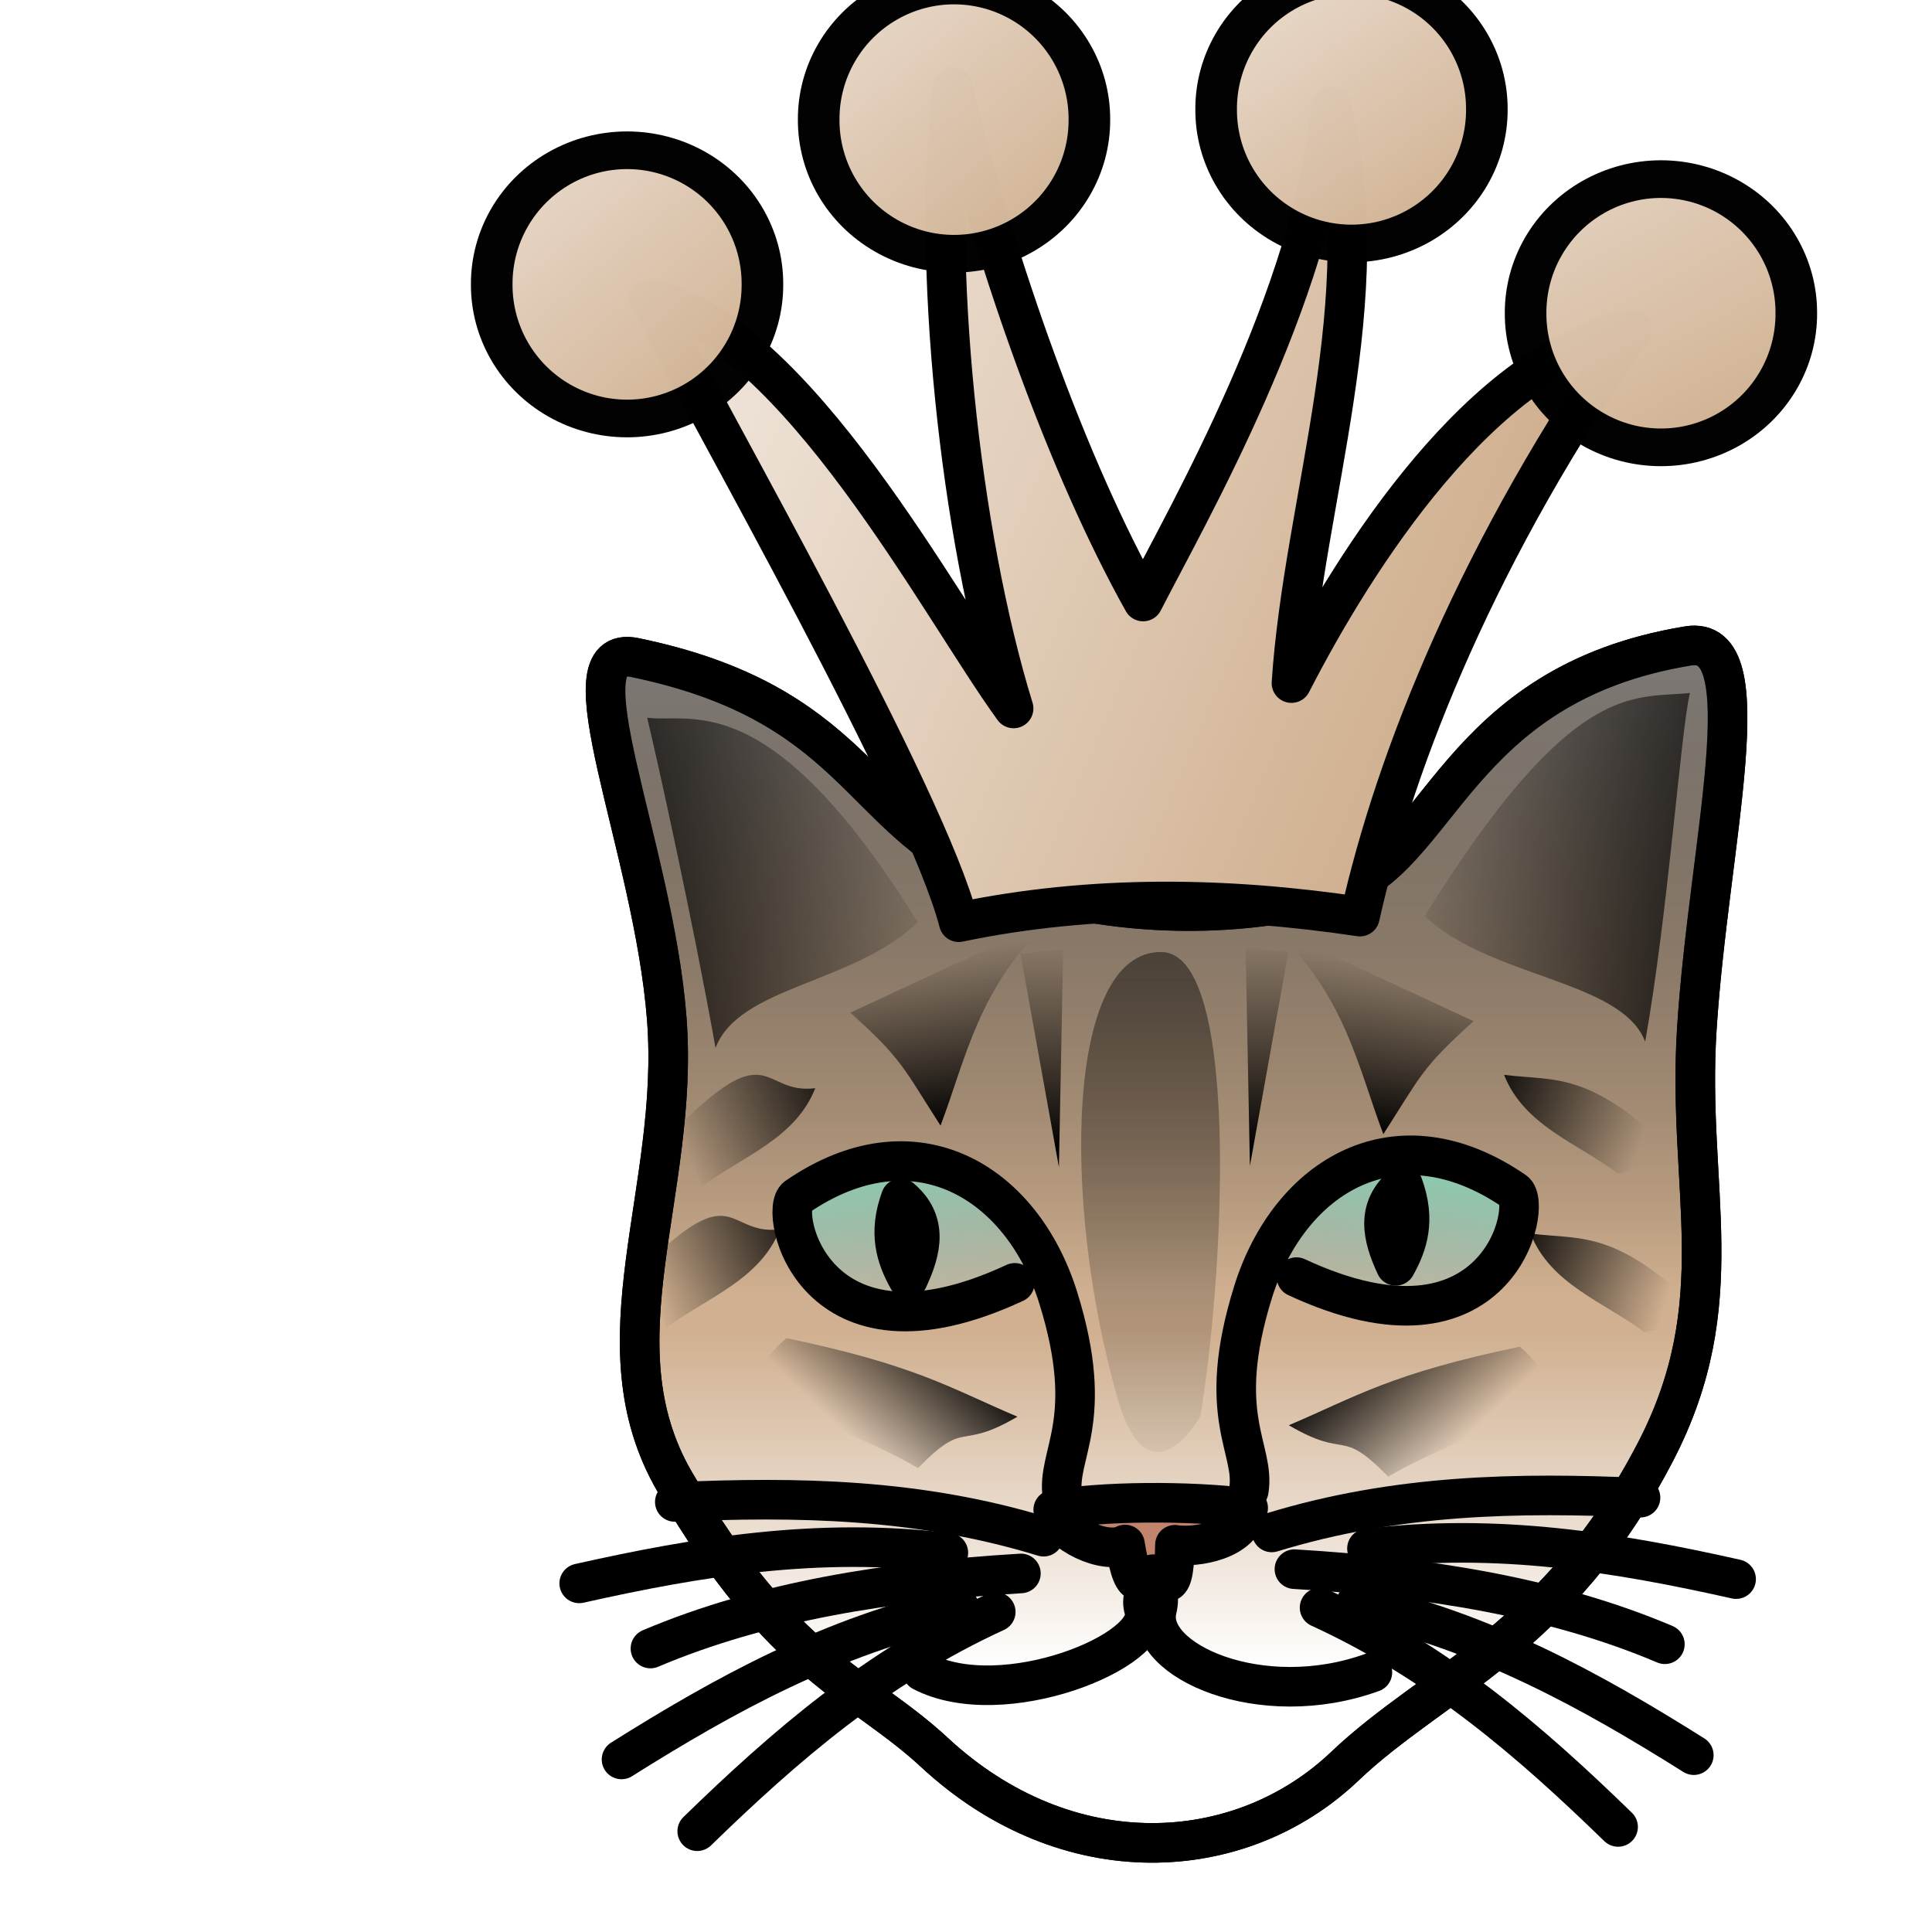
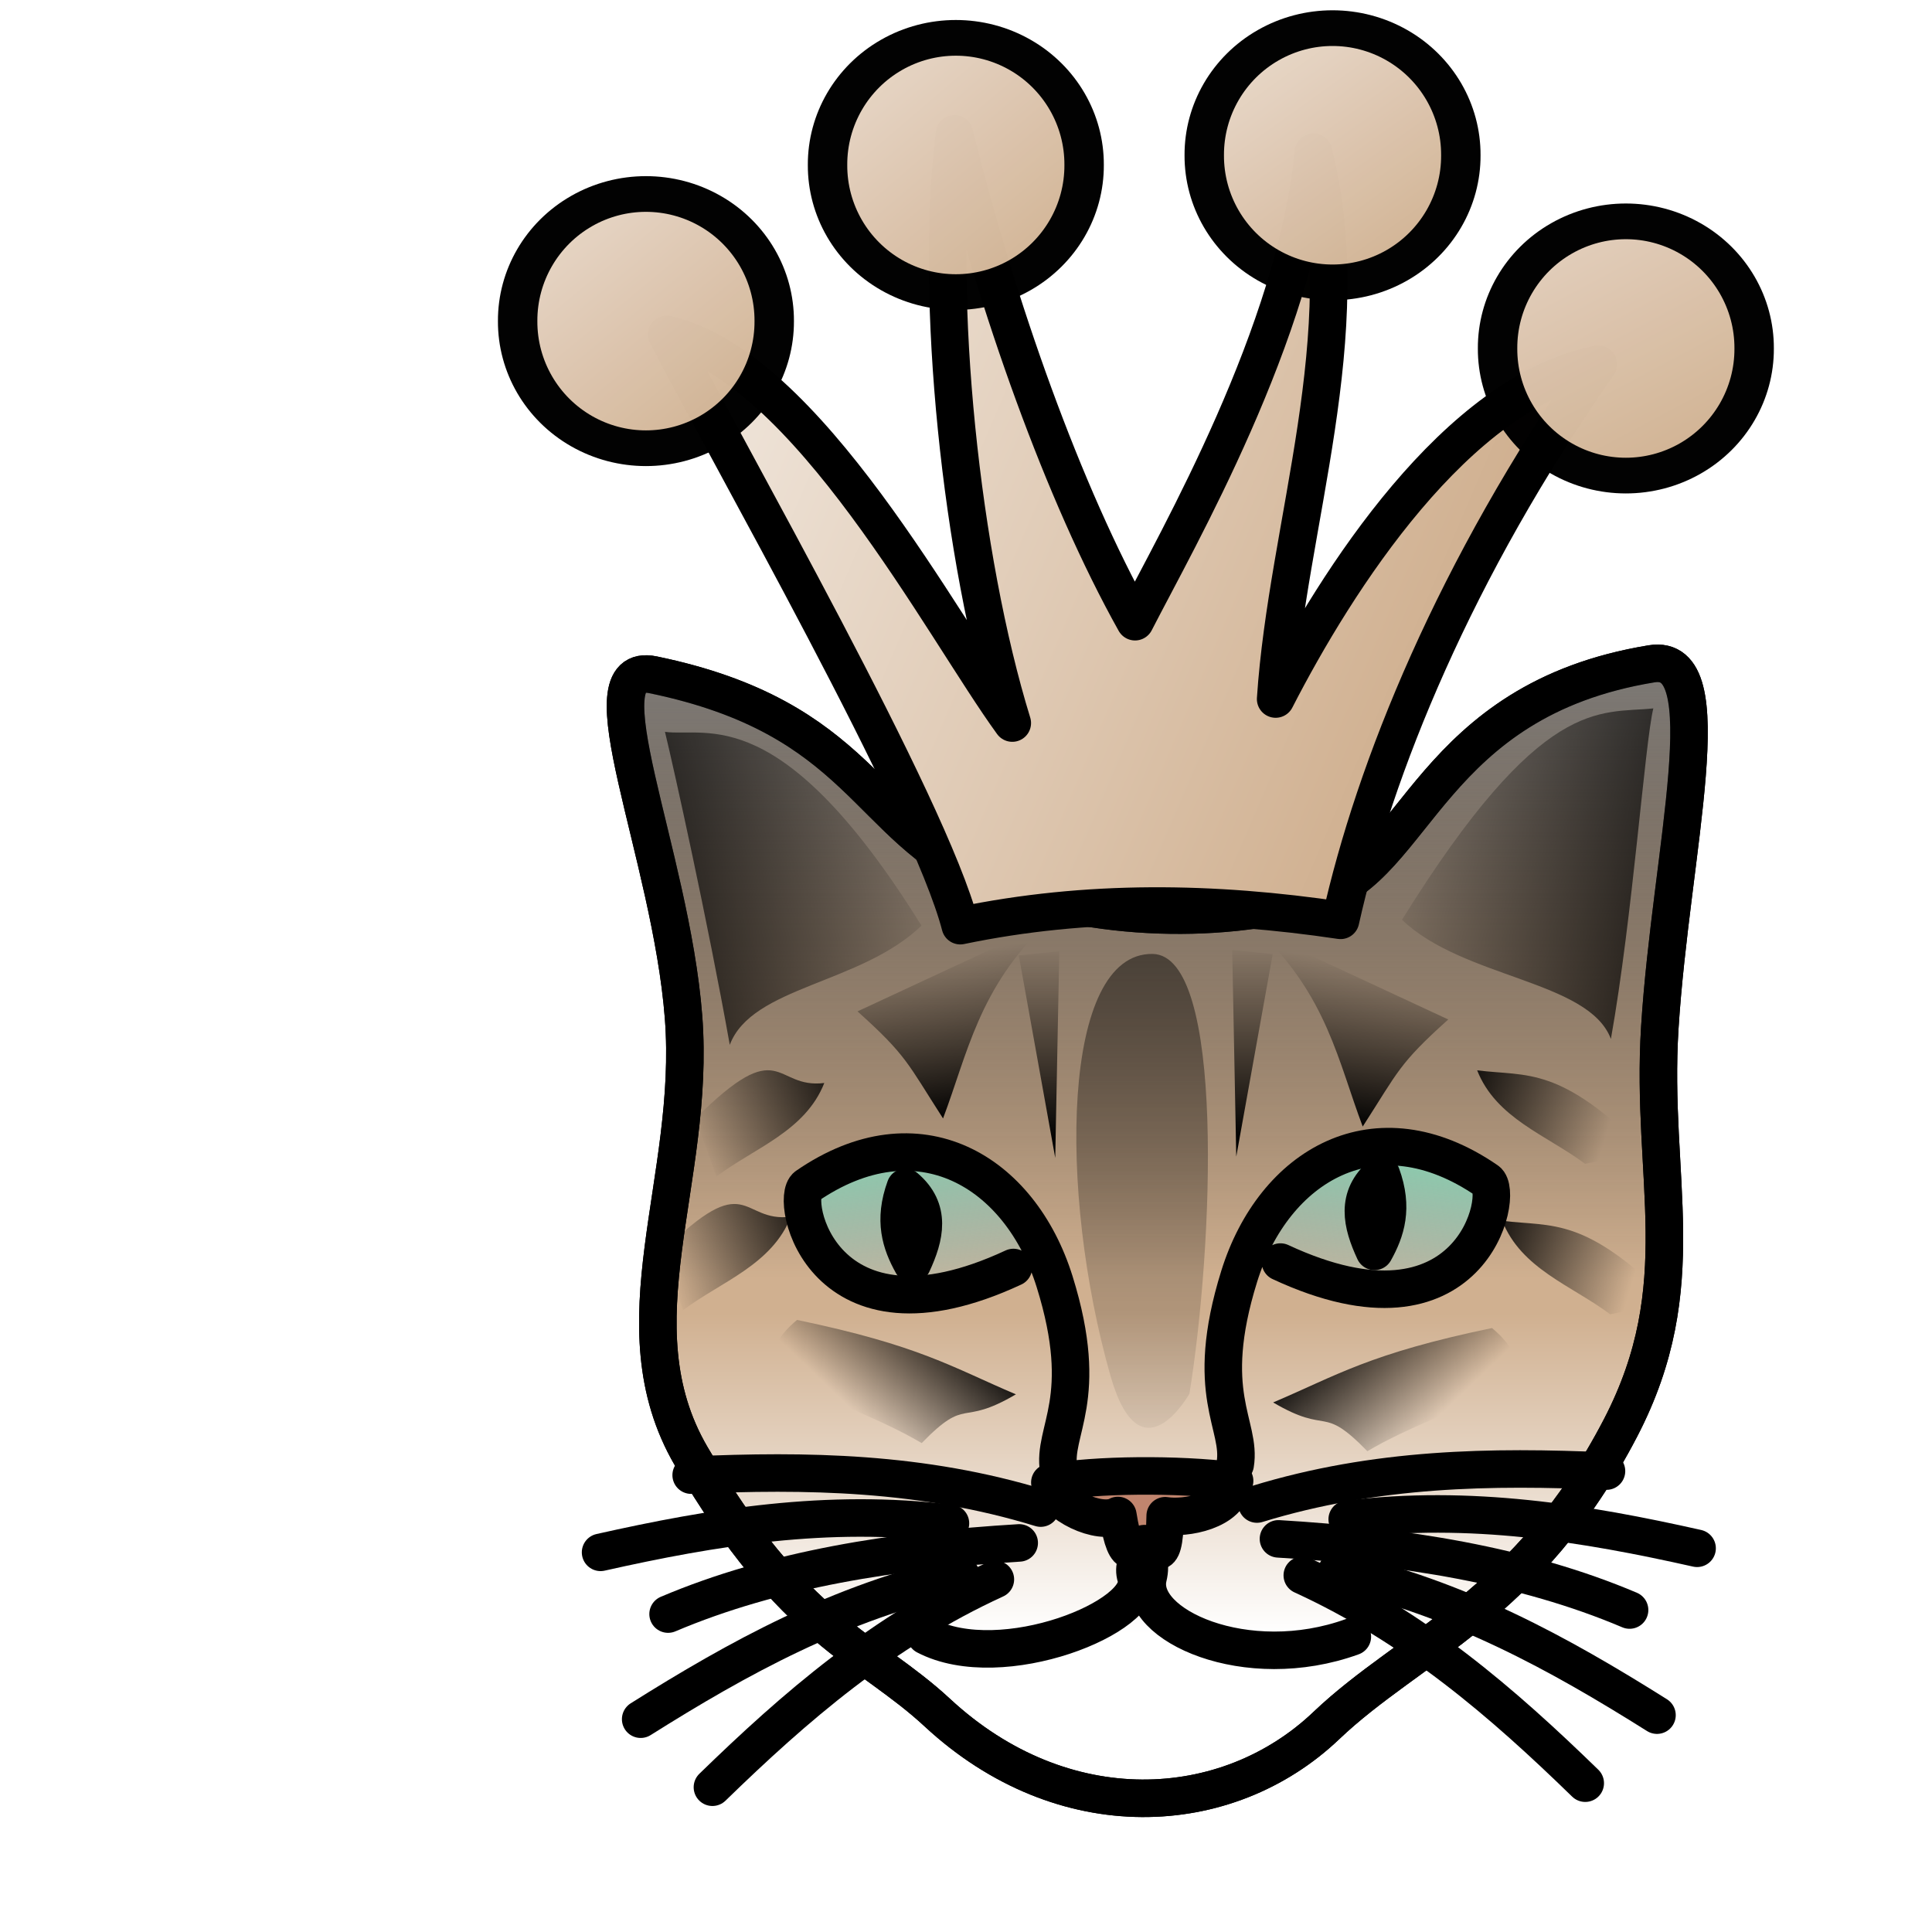
- <svg xmlns="http://www.w3.org/2000/svg" xmlns:xlink="http://www.w3.org/1999/xlink" overflow="hidden" viewBox="-39 101 781 781" id="svg36220" version="1.0">
+ <svg xmlns="http://www.w3.org/2000/svg" xmlns:xlink="http://www.w3.org/1999/xlink" overflow="hidden" viewBox="-61 79 824 824" id="svg36220" version="1.0">
  <defs id="defs36222">
    <linearGradient xlink:href="#linearGradient2507" id="linearGradient3296" gradientUnits="userSpaceOnUse" x1="472.81" y1="747.087" x2="472.81" y2="566.33" gradientTransform="matrix(0.756161,0,0,0.756161,75.05315,210.993)" />
    <linearGradient id="linearGradient3284">
      <stop style="stop-color:#808080;stop-opacity:1;" offset="0" id="stop3286" />
      <stop style="stop-color:#000000;stop-opacity:0;" offset="1" id="stop3288" />
    </linearGradient>
    <linearGradient xlink:href="#linearGradient3284" id="linearGradient3290" x1="466.629" y1="160.42" x2="466.629" y2="546.33" gradientUnits="userSpaceOnUse" gradientTransform="matrix(0.756161,0,0,0.756161,75.05315,210.993)" />
    <linearGradient xlink:href="#linearGradient3268" id="linearGradient3278" gradientUnits="userSpaceOnUse" x1="337.506" y1="472.642" x2="352.788" y2="578.182" gradientTransform="matrix(-0.756161,0,0,0.756161,780.8124,212.2532)" />
    <linearGradient id="linearGradient3268">
      <stop style="stop-color:#8accae;stop-opacity:1;" offset="0" id="stop3270" />
      <stop style="stop-color:#9fc1cd;stop-opacity:0;" offset="1" id="stop3272" />
    </linearGradient>
    <linearGradient xlink:href="#linearGradient3268" id="linearGradient3274" x1="337.506" y1="472.642" x2="352.788" y2="578.182" gradientUnits="userSpaceOnUse" gradientTransform="matrix(0.756161,0,0,0.756161,75.05315,210.993)" />
    <linearGradient xlink:href="#linearGradient2305" id="linearGradient2313" x1="2087.14" y1="-485" x2="2033.252" y2="-862.516" gradientUnits="userSpaceOnUse" gradientTransform="matrix(0.183292,0,0,0.183292,-37.59295,644.9137)" />
    <linearGradient xlink:href="#linearGradient2305" id="linearGradient2311" x1="2394.735" y1="-485" x2="2394.735" y2="-938.333" gradientUnits="userSpaceOnUse" gradientTransform="matrix(0.183292,0,0,0.183292,-56.78415,654.4007)" />
    <linearGradient xlink:href="#linearGradient2305" id="linearGradient2317" gradientUnits="userSpaceOnUse" gradientTransform="matrix(1.789056e-2,-0.182416,0.182416,1.789056e-2,313.9475,1049.615)" x1="2470.081" y1="-364.988" x2="2309.711" y2="-733.761" />
    <linearGradient xlink:href="#linearGradient2305" id="linearGradient2323" gradientUnits="userSpaceOnUse" x1="2234.743" y1="-614.407" x2="1987.283" y2="-832.365" gradientTransform="matrix(7.348649e-3,-0.183144,0.183144,7.348649e-3,445.9202,1055.748)" />
    <linearGradient xlink:href="#linearGradient2305" id="linearGradient2333" gradientUnits="userSpaceOnUse" x1="2087.14" y1="-485" x2="2033.252" y2="-862.516" gradientTransform="matrix(-0.183292,0,0,0.183292,899.0042,648.3699)" />
    <linearGradient xlink:href="#linearGradient2305" id="linearGradient2335" gradientUnits="userSpaceOnUse" gradientTransform="matrix(-0.183292,0,0,0.183292,912.11,653.8599)" x1="2394.735" y1="-485" x2="2394.735" y2="-938.333" />
    <linearGradient xlink:href="#linearGradient2305" id="linearGradient2337" gradientUnits="userSpaceOnUse" gradientTransform="matrix(-1.789056e-2,-0.182416,-0.182416,1.789056e-2,542.0623,1051.342)" x1="2437.968" y1="-388.633" x2="2293.654" y2="-745.584" />
    <linearGradient xlink:href="#linearGradient2305" id="linearGradient2339" gradientUnits="userSpaceOnUse" gradientTransform="matrix(-7.348649e-3,-0.183144,-0.183144,7.348649e-3,408.3617,1059.204)" x1="2234.743" y1="-614.407" x2="1987.283" y2="-832.365" />
    <linearGradient xlink:href="#linearGradient2305" id="linearGradient2363" gradientUnits="userSpaceOnUse" x1="1647.14" y1="-382.909" x2="2633.252" y2="-582.909" gradientTransform="matrix(0.165748,0,0,0.165748,-92.29475,551.9784)" />
    <linearGradient xlink:href="#linearGradient2305" id="linearGradient2367" gradientUnits="userSpaceOnUse" gradientTransform="matrix(-0.165748,0,0,0.165748,961.2668,549.4578)" x1="1647.14" y1="-382.909" x2="2633.252" y2="-582.909" />
    <linearGradient xlink:href="#linearGradient2305" id="linearGradient3256" gradientUnits="userSpaceOnUse" gradientTransform="matrix(0.180961,-2.913348e-2,-2.913348e-2,-0.180961,-20.04205,512.7488)" x1="2653.51" y1="1167.897" x2="2228.905" y2="-1469.516" />
    <linearGradient xlink:href="#linearGradient2305" id="linearGradient3260" gradientUnits="userSpaceOnUse" gradientTransform="matrix(-1.789056e-2,-0.182416,-0.182416,1.789056e-2,531.3686,987.1804)" x1="2437.968" y1="-388.633" x2="2293.654" y2="-745.584" />
    <linearGradient id="linearGradient2305">
      <stop style="stop-color:#000000;stop-opacity:1;" offset="0" id="stop2307" />
      <stop style="stop-color:#000000;stop-opacity:0;" offset="1" id="stop2309" />
    </linearGradient>
    <linearGradient xlink:href="#linearGradient2305" id="linearGradient3264" gradientUnits="userSpaceOnUse" gradientTransform="matrix(1.789056e-2,-0.182416,0.182416,1.789056e-2,328.2058,992.5824)" x1="2470.081" y1="-364.988" x2="2309.711" y2="-733.761" />
    <linearGradient id="linearGradient2507">
      <stop style="stop-color:#ffffff;stop-opacity:1" offset="0" id="stop2509" />
      <stop style="stop-color:#d0b090;stop-opacity:1" offset="1" id="stop2511" />
    </linearGradient>
    <linearGradient xlink:href="#linearGradient2507" id="linearGradient9438" x1="-240.841" y1="-81.381" x2="646.936" y2="602.714" gradientUnits="userSpaceOnUse" gradientTransform="matrix(0.380108,0,0,0.68227,261.5544,56.44376)" />
    <linearGradient xlink:href="#linearGradient2507" id="linearGradient10327" x1="-26.298" y1="119.283" x2="128.884" y2="288.968" gradientUnits="userSpaceOnUse" />
    <linearGradient xlink:href="#linearGradient2507" id="linearGradient1334" gradientUnits="userSpaceOnUse" x1="-30.319" y1="123.723" x2="127.463" y2="290.538" />
    <linearGradient xlink:href="#linearGradient2507" id="linearGradient1338" gradientUnits="userSpaceOnUse" x1="-4.185" y1="121.503" x2="126.041" y2="285.828" />
    <linearGradient xlink:href="#linearGradient2507" id="linearGradient1342" gradientUnits="userSpaceOnUse" x1="-18.257" y1="54.898" x2="120.355" y2="290.538" />
  </defs>
  <g id="layer1">
    <path style="fill:url(#linearGradient3296);fill-opacity:1;fill-rule:evenodd;stroke:#000000;stroke-width:16;stroke-linecap:round;stroke-linejoin:round;stroke-miterlimit:4;stroke-dasharray:none;stroke-opacity:1" d="M 358.536,453.552 C 308.377,432.014 306.275,385.126 217.558,366.808 C 186.902,360.479 225.154,442.967 230.535,512.816 C 235.917,582.674 201.018,643.808 233.765,700.037 C 277.284,774.763 309.288,782.075 338.747,809.412 C 392.403,859.204 462.352,855.278 504.691,814.943 C 540.511,780.819 590.834,763.761 630.21,687.907 C 661.716,627.214 642.847,581.71 646.922,517.12 C 651.676,441.775 674.312,357.052 643.386,362.124 C 548.8,377.636 543.141,448.837 501.305,461.205 C 456.732,474.382 399.775,471.259 358.536,453.552 z " id="path3294" />
    <path id="path3280" d="M 358.536,453.552 C 308.377,432.014 306.275,385.126 217.558,366.808 C 186.902,360.479 225.154,442.967 230.535,512.816 C 235.917,582.674 201.018,643.808 233.765,700.037 C 277.284,774.763 309.288,782.075 338.747,809.412 C 392.403,859.204 462.352,855.278 504.691,814.943 C 540.511,780.819 590.834,763.761 630.21,687.907 C 661.716,627.214 642.847,581.71 646.922,517.12 C 651.676,441.775 674.312,357.052 643.386,362.124 C 548.8,377.636 543.141,448.837 501.305,461.205 C 456.732,474.382 399.775,471.259 358.536,453.552 z " style="fill:url(#linearGradient3290);fill-opacity:1;fill-rule:evenodd;stroke:#000000;stroke-width:16;stroke-linecap:round;stroke-linejoin:round;stroke-miterlimit:4;stroke-dasharray:none;stroke-opacity:1" />
    <path style="fill:url(#linearGradient3278);fill-opacity:1;fill-rule:evenodd;stroke:none;stroke-width:16;stroke-linecap:round;stroke-linejoin:round;stroke-miterlimit:4;stroke-dasharray:none;stroke-opacity:1" d="M 476.24,616.503 C 490.926,569.35 531.714,555.075 572.772,586.177 C 583.004,593.928 558.555,659.39 476.24,616.503 z " id="path3276" />
    <path id="path3266" d="M 379.625,615.243 C 364.939,568.09 324.152,553.814 283.093,584.917 C 272.862,592.668 297.311,658.129 379.625,615.243 z " style="fill:url(#linearGradient3274);fill-opacity:1;fill-rule:evenodd;stroke:none;stroke-width:16;stroke-linecap:round;stroke-linejoin:round;stroke-miterlimit:4;stroke-dasharray:none;stroke-opacity:1" />
    <path id="path2267" d="M 386.759,711.284 C 388.925,720.874 408.036,729.706 415.787,725.354 C 419.491,748.543 423.253,737.952 427.022,737.354 C 430.361,736.824 435.547,750.09 435.962,725.455 C 444.423,726.833 463.616,723.661 464.951,711.205 L 465.562,710.594 C 440.963,707.508 406.471,707.853 386.759,711.284 z " style="fill:#c1856e;fill-opacity:1;fill-rule:evenodd;stroke:#000000;stroke-width:16;stroke-linecap:round;stroke-linejoin:round;stroke-miterlimit:4;stroke-dasharray:none;stroke-opacity:1" />
    <path style="fill:none;fill-opacity:0.75;fill-rule:evenodd;stroke:#000000;stroke-width:16;stroke-linecap:round;stroke-linejoin:round;stroke-miterlimit:4;stroke-dasharray:none;stroke-opacity:1" d="M 382.862,722.202 C 332.181,706.644 282.854,705.984 233.784,708.15" id="path2281" />
    <path id="path2283" d="M 344.37,728.706 C 291.743,722.298 243.069,730.319 195.144,741.076" style="fill:none;fill-opacity:0.75;fill-rule:evenodd;stroke:#000000;stroke-width:16;stroke-linecap:round;stroke-linejoin:round;stroke-miterlimit:4;stroke-dasharray:none;stroke-opacity:1" />
    <path style="fill:none;fill-opacity:0.75;fill-rule:evenodd;stroke:#000000;stroke-width:16;stroke-linecap:round;stroke-linejoin:round;stroke-miterlimit:4;stroke-dasharray:none;stroke-opacity:1" d="M 373.694,737.054 C 320.773,740.211 269.149,748.211 223.938,767.407" id="path2285" />
    <path id="path2289" d="M 515.778,777.039 C 470.5,793.453 423.852,772.044 428.66,751.741 C 431.722,738.814 420.643,742.339 423.506,751.732 C 428.538,768.241 366.283,793.613 333.819,776.649" style="fill:none;fill-opacity:0.75;fill-rule:evenodd;stroke:#000000;stroke-width:16;stroke-linecap:round;stroke-linejoin:round;stroke-miterlimit:4;stroke-dasharray:none;stroke-opacity:1" />
    <path style="fill:none;fill-opacity:0.75;fill-rule:evenodd;stroke:#000000;stroke-width:16;stroke-linecap:round;stroke-linejoin:round;stroke-miterlimit:4;stroke-dasharray:none;stroke-opacity:1" d="M 390.517,705.896 C 387.692,688.951 404.505,676.068 388.807,625.667 C 374.121,578.513 330.635,552.165 283.093,584.917 C 275.417,590.206 289.486,657.666 371.226,619.59" id="path2291" />
    <path style="fill:#000000;fill-opacity:1;fill-rule:evenodd;stroke:#000000;stroke-width:16;stroke-linecap:round;stroke-linejoin:round;stroke-miterlimit:4;stroke-dasharray:none;stroke-opacity:1" d="M 325.118,585.412 C 336.217,594.843 333.585,606.243 328.09,618.054 C 323.185,609.246 319.97,599.542 325.118,585.412 z " id="path2293" />
    <path style="fill:url(#linearGradient2313);fill-opacity:1;fill-rule:evenodd;stroke:none;stroke-width:16;stroke-linecap:round;stroke-linejoin:round;stroke-miterlimit:4;stroke-dasharray:none;stroke-opacity:1" d="M 304.725,510.35 C 325.869,529.326 326.037,532.481 341.209,556.017 C 351.674,528.32 356.373,500.622 385.199,472.925 L 304.725,510.35 z " id="path2299" />
    <path style="fill:url(#linearGradient2311);fill-opacity:1;fill-rule:evenodd;stroke:none;stroke-width:16;stroke-linecap:round;stroke-linejoin:round;stroke-miterlimit:4;stroke-dasharray:none;stroke-opacity:1" d="M 373.51,486.444 L 389.063,572.848 L 390.791,484.716 L 373.51,486.444 z " id="path2303" />
    <path id="path2315" d="M 230.267,637.816 C 246.646,625.556 268.207,618.48 276.303,597.937 C 254.484,600.632 258.36,576.302 221.42,612.994 L 230.267,637.816 z " style="fill:url(#linearGradient2317);fill-opacity:1;fill-rule:evenodd;stroke:none;stroke-width:16;stroke-linecap:round;stroke-linejoin:round;stroke-miterlimit:4;stroke-dasharray:none;stroke-opacity:1" />
    <path id="path2321" d="M 332.102,694.486 C 351.91,674.12 348.157,687.903 372.283,673.686 C 345.027,662.12 331.365,652.858 278.924,641.953 C 248.841,667.337 296.587,673.476 332.102,694.486 z " style="fill:url(#linearGradient2323);fill-opacity:1;fill-rule:evenodd;stroke:none;stroke-width:16;stroke-linecap:round;stroke-linejoin:round;stroke-miterlimit:4;stroke-dasharray:none;stroke-opacity:1" />
    <path id="path2325" d="M 556.686,513.806 C 535.542,532.782 535.374,535.937 520.202,559.473 C 509.738,531.776 505.038,504.079 476.212,476.381 L 556.686,513.806 z " style="fill:url(#linearGradient2333);fill-opacity:1;fill-rule:evenodd;stroke:none;stroke-width:16;stroke-linecap:round;stroke-linejoin:round;stroke-miterlimit:4;stroke-dasharray:none;stroke-opacity:1" />
    <path id="path2327" d="M 481.816,485.903 L 466.263,572.307 L 464.535,484.175 L 481.816,485.903 z " style="fill:url(#linearGradient2335);fill-opacity:1;fill-rule:evenodd;stroke:none;stroke-width:16;stroke-linecap:round;stroke-linejoin:round;stroke-miterlimit:4;stroke-dasharray:none;stroke-opacity:1" />
    <path style="fill:url(#linearGradient2337);fill-opacity:1;fill-rule:evenodd;stroke:none;stroke-width:16;stroke-linecap:round;stroke-linejoin:round;stroke-miterlimit:4;stroke-dasharray:none;stroke-opacity:1" d="M 625.743,639.544 C 609.364,627.284 587.803,620.208 579.708,599.665 C 601.526,602.36 614.758,597.582 651.698,634.273 L 625.743,639.544 z " id="path2329" />
    <path style="fill:url(#linearGradient2339);fill-opacity:1;fill-rule:evenodd;stroke:none;stroke-width:16;stroke-linecap:round;stroke-linejoin:round;stroke-miterlimit:4;stroke-dasharray:none;stroke-opacity:1" d="M 522.18,697.942 C 502.372,677.576 506.125,691.359 481.999,677.143 C 509.255,665.576 522.917,656.314 575.358,645.409 C 605.441,670.793 557.695,676.932 522.18,697.942 z " id="path2331" />
    <path style="fill:none;fill-opacity:0.75;fill-rule:evenodd;stroke:#000000;stroke-width:16;stroke-linecap:round;stroke-linejoin:round;stroke-miterlimit:4;stroke-dasharray:none;stroke-opacity:1" d="M 363.527,752.609 C 315.331,774.695 278.055,807.007 242.849,841.257" id="path2341" />
    <path style="fill:none;fill-opacity:0.75;fill-rule:evenodd;stroke:#000000;stroke-width:16;stroke-linecap:round;stroke-linejoin:round;stroke-miterlimit:4;stroke-dasharray:none;stroke-opacity:1" d="M 348.766,750.725 C 297.023,762.269 253.825,786.091 212.248,812.242" id="path2343" />
    <path id="path2345" d="M 475.095,720.474 C 525.776,704.916 575.102,704.256 624.172,706.422" style="fill:none;fill-opacity:0.75;fill-rule:evenodd;stroke:#000000;stroke-width:16;stroke-linecap:round;stroke-linejoin:round;stroke-miterlimit:4;stroke-dasharray:none;stroke-opacity:1" />
    <path style="fill:none;fill-opacity:0.75;fill-rule:evenodd;stroke:#000000;stroke-width:16;stroke-linecap:round;stroke-linejoin:round;stroke-miterlimit:4;stroke-dasharray:none;stroke-opacity:1" d="M 513.586,726.977 C 566.213,720.57 614.888,728.591 662.813,739.348" id="path2347" />
    <path id="path2349" d="M 484.262,735.326 C 537.183,738.483 588.807,746.482 634.018,765.679" style="fill:none;fill-opacity:0.75;fill-rule:evenodd;stroke:#000000;stroke-width:16;stroke-linecap:round;stroke-linejoin:round;stroke-miterlimit:4;stroke-dasharray:none;stroke-opacity:1" />
    <path id="path2351" d="M 494.429,750.881 C 542.625,772.967 579.901,805.278 615.107,839.529" style="fill:none;fill-opacity:0.75;fill-rule:evenodd;stroke:#000000;stroke-width:16;stroke-linecap:round;stroke-linejoin:round;stroke-miterlimit:4;stroke-dasharray:none;stroke-opacity:1" />
    <path id="path2353" d="M 509.191,748.997 C 560.934,760.541 604.131,784.363 645.709,810.514" style="fill:none;fill-opacity:0.75;fill-rule:evenodd;stroke:#000000;stroke-width:16;stroke-linecap:round;stroke-linejoin:round;stroke-miterlimit:4;stroke-dasharray:none;stroke-opacity:1" />
    <path id="path2361" d="M 222.61,391.136 C 226.26,406.086 240.95,472.407 250.251,524.63 C 259.713,499.584 305.952,498.847 332.02,473.801 C 272.222,377.585 240.531,393.53 222.61,391.136 z " style="fill:url(#linearGradient2363);fill-opacity:1;fill-rule:evenodd;stroke:none;stroke-width:16;stroke-linecap:round;stroke-linejoin:round;stroke-miterlimit:4;stroke-dasharray:none;stroke-opacity:1" />
    <path style="fill:url(#linearGradient2367);fill-opacity:1;fill-rule:evenodd;stroke:none;stroke-width:16;stroke-linecap:round;stroke-linejoin:round;stroke-miterlimit:4;stroke-dasharray:none;stroke-opacity:1" d="M 644.147,381.131 C 640.497,396.08 635.352,469.887 626.052,522.109 C 616.59,497.063 563.019,496.326 536.952,471.28 C 596.749,375.064 621.185,383.524 644.147,381.131 z " id="path2365" />
    <path style="fill:url(#linearGradient9438);fill-opacity:1;fill-rule:evenodd;stroke:#000000;stroke-width:16;stroke-linecap:round;stroke-linejoin:round;stroke-miterlimit:4;stroke-dasharray:none;stroke-opacity:1" d="M 223.328,221.638 C 283.117,235.108 341.054,346.602 370.742,387.386 C 349.005,316.939 337.32,206.341 346.087,136.098 C 364.182,209.573 392.506,289.471 423.1,344.16 C 441.344,308.554 491.693,221.212 499.181,143.924 C 518.9,221.358 487.972,302.649 483.061,377.136 C 509.02,326.552 560.254,246.084 620.709,234.363 C 559.385,322.012 525.21,406.659 510.741,471.526 C 456.681,463.48 402.621,462.55 348.562,473.8 C 335.385,422.797 249.104,271.729 223.328,221.638 z " id="path8557" />
    <path style="opacity:0.99;fill:url(#linearGradient10327);fill-opacity:1;fill-rule:evenodd;stroke:#000000;stroke-width:14.341;stroke-linecap:round;stroke-linejoin:round;stroke-miterlimit:4;stroke-dasharray:none;stroke-dashoffset:0;stroke-opacity:1" id="path9446" d="M 133.333 245.833 A 46.667 50.833 0 1 1  40,245.833 A 46.667 50.833 0 1 1  133.333 245.833 z" transform="matrix(1.172481,0,0,1.061634,112.8791,-45.02895)" />
    <path transform="matrix(1.172481,0,0,1.061634,245.0483,-111.6262)" d="M 133.333 245.833 A 46.667 50.833 0 1 1  40,245.833 A 46.667 50.833 0 1 1  133.333 245.833 z" id="path1332" style="opacity:0.99;fill:url(#linearGradient1334);fill-opacity:1;fill-rule:evenodd;stroke:#000000;stroke-width:14.341;stroke-linecap:round;stroke-linejoin:round;stroke-miterlimit:4;stroke-dasharray:none;stroke-dashoffset:0;stroke-opacity:1" />
    <path style="opacity:0.99;fill:url(#linearGradient1338);fill-opacity:1;fill-rule:evenodd;stroke:#000000;stroke-width:14.341;stroke-linecap:round;stroke-linejoin:round;stroke-miterlimit:4;stroke-dasharray:none;stroke-dashoffset:0;stroke-opacity:1" id="path1336" d="M 133.333 245.833 A 46.667 50.833 0 1 1  40,245.833 A 46.667 50.833 0 1 1  133.333 245.833 z" transform="matrix(1.172481,0,0,1.061634,405.7183,-115.7684)" />
    <path transform="matrix(1.172481,0,0,1.061634,530.8165,-33.36232)" d="M 133.333 245.833 A 46.667 50.833 0 1 1  40,245.833 A 46.667 50.833 0 1 1  133.333 245.833 z" id="path1340" style="opacity:0.99;fill:url(#linearGradient1342);fill-opacity:1;fill-rule:evenodd;stroke:#000000;stroke-width:14.341;stroke-linecap:round;stroke-linejoin:round;stroke-miterlimit:4;stroke-dasharray:none;stroke-dashoffset:0;stroke-opacity:1" />
    <path id="path3250" d="M 465.817,703.574 C 468.641,686.629 451.829,673.746 467.527,623.345 C 482.213,576.191 525.698,549.843 573.24,582.595 C 580.917,587.883 566.847,655.343 485.108,617.268" style="fill:none;fill-opacity:0.75;fill-rule:evenodd;stroke:#000000;stroke-width:16;stroke-linecap:round;stroke-linejoin:round;stroke-miterlimit:4;stroke-dasharray:none;stroke-opacity:1" />
    <path id="path3252" d="M 528.191,580.065 C 517.092,589.496 519.724,600.896 525.219,612.707 C 530.124,603.899 533.339,594.195 528.191,580.065 z " style="fill:#000000;fill-opacity:1;fill-rule:evenodd;stroke:#000000;stroke-width:16;stroke-linecap:round;stroke-linejoin:round;stroke-miterlimit:4;stroke-dasharray:none;stroke-opacity:1" />
    <path style="fill:url(#linearGradient3256);fill-opacity:1;fill-rule:evenodd;stroke:none;stroke-width:16;stroke-linecap:round;stroke-linejoin:round;stroke-miterlimit:4;stroke-dasharray:none;stroke-opacity:1" d="M 412.574,665.629 C 390.251,587.016 391.742,485.283 430.579,485.851 C 461.73,486.322 456.444,610.89 446.294,673.41 C 446.294,673.41 425.405,710.814 412.574,665.629 z " id="path3254" />
    <path id="path3258" d="M 615.05,575.381 C 598.671,563.122 577.109,556.045 569.014,535.503 C 590.833,538.198 604.064,533.419 641.004,570.111 L 615.05,575.381 z " style="fill:url(#linearGradient3260);fill-opacity:1;fill-rule:evenodd;stroke:none;stroke-width:16;stroke-linecap:round;stroke-linejoin:round;stroke-miterlimit:4;stroke-dasharray:none;stroke-opacity:1" />
    <path style="fill:url(#linearGradient3264);fill-opacity:1;fill-rule:evenodd;stroke:none;stroke-width:16;stroke-linecap:round;stroke-linejoin:round;stroke-miterlimit:4;stroke-dasharray:none;stroke-opacity:1" d="M 244.525,580.782 C 260.904,568.523 282.466,561.447 290.561,540.904 C 268.742,543.599 272.618,519.269 235.678,555.961 L 244.525,580.782 z " id="path3262" />
  </g>
</svg>
